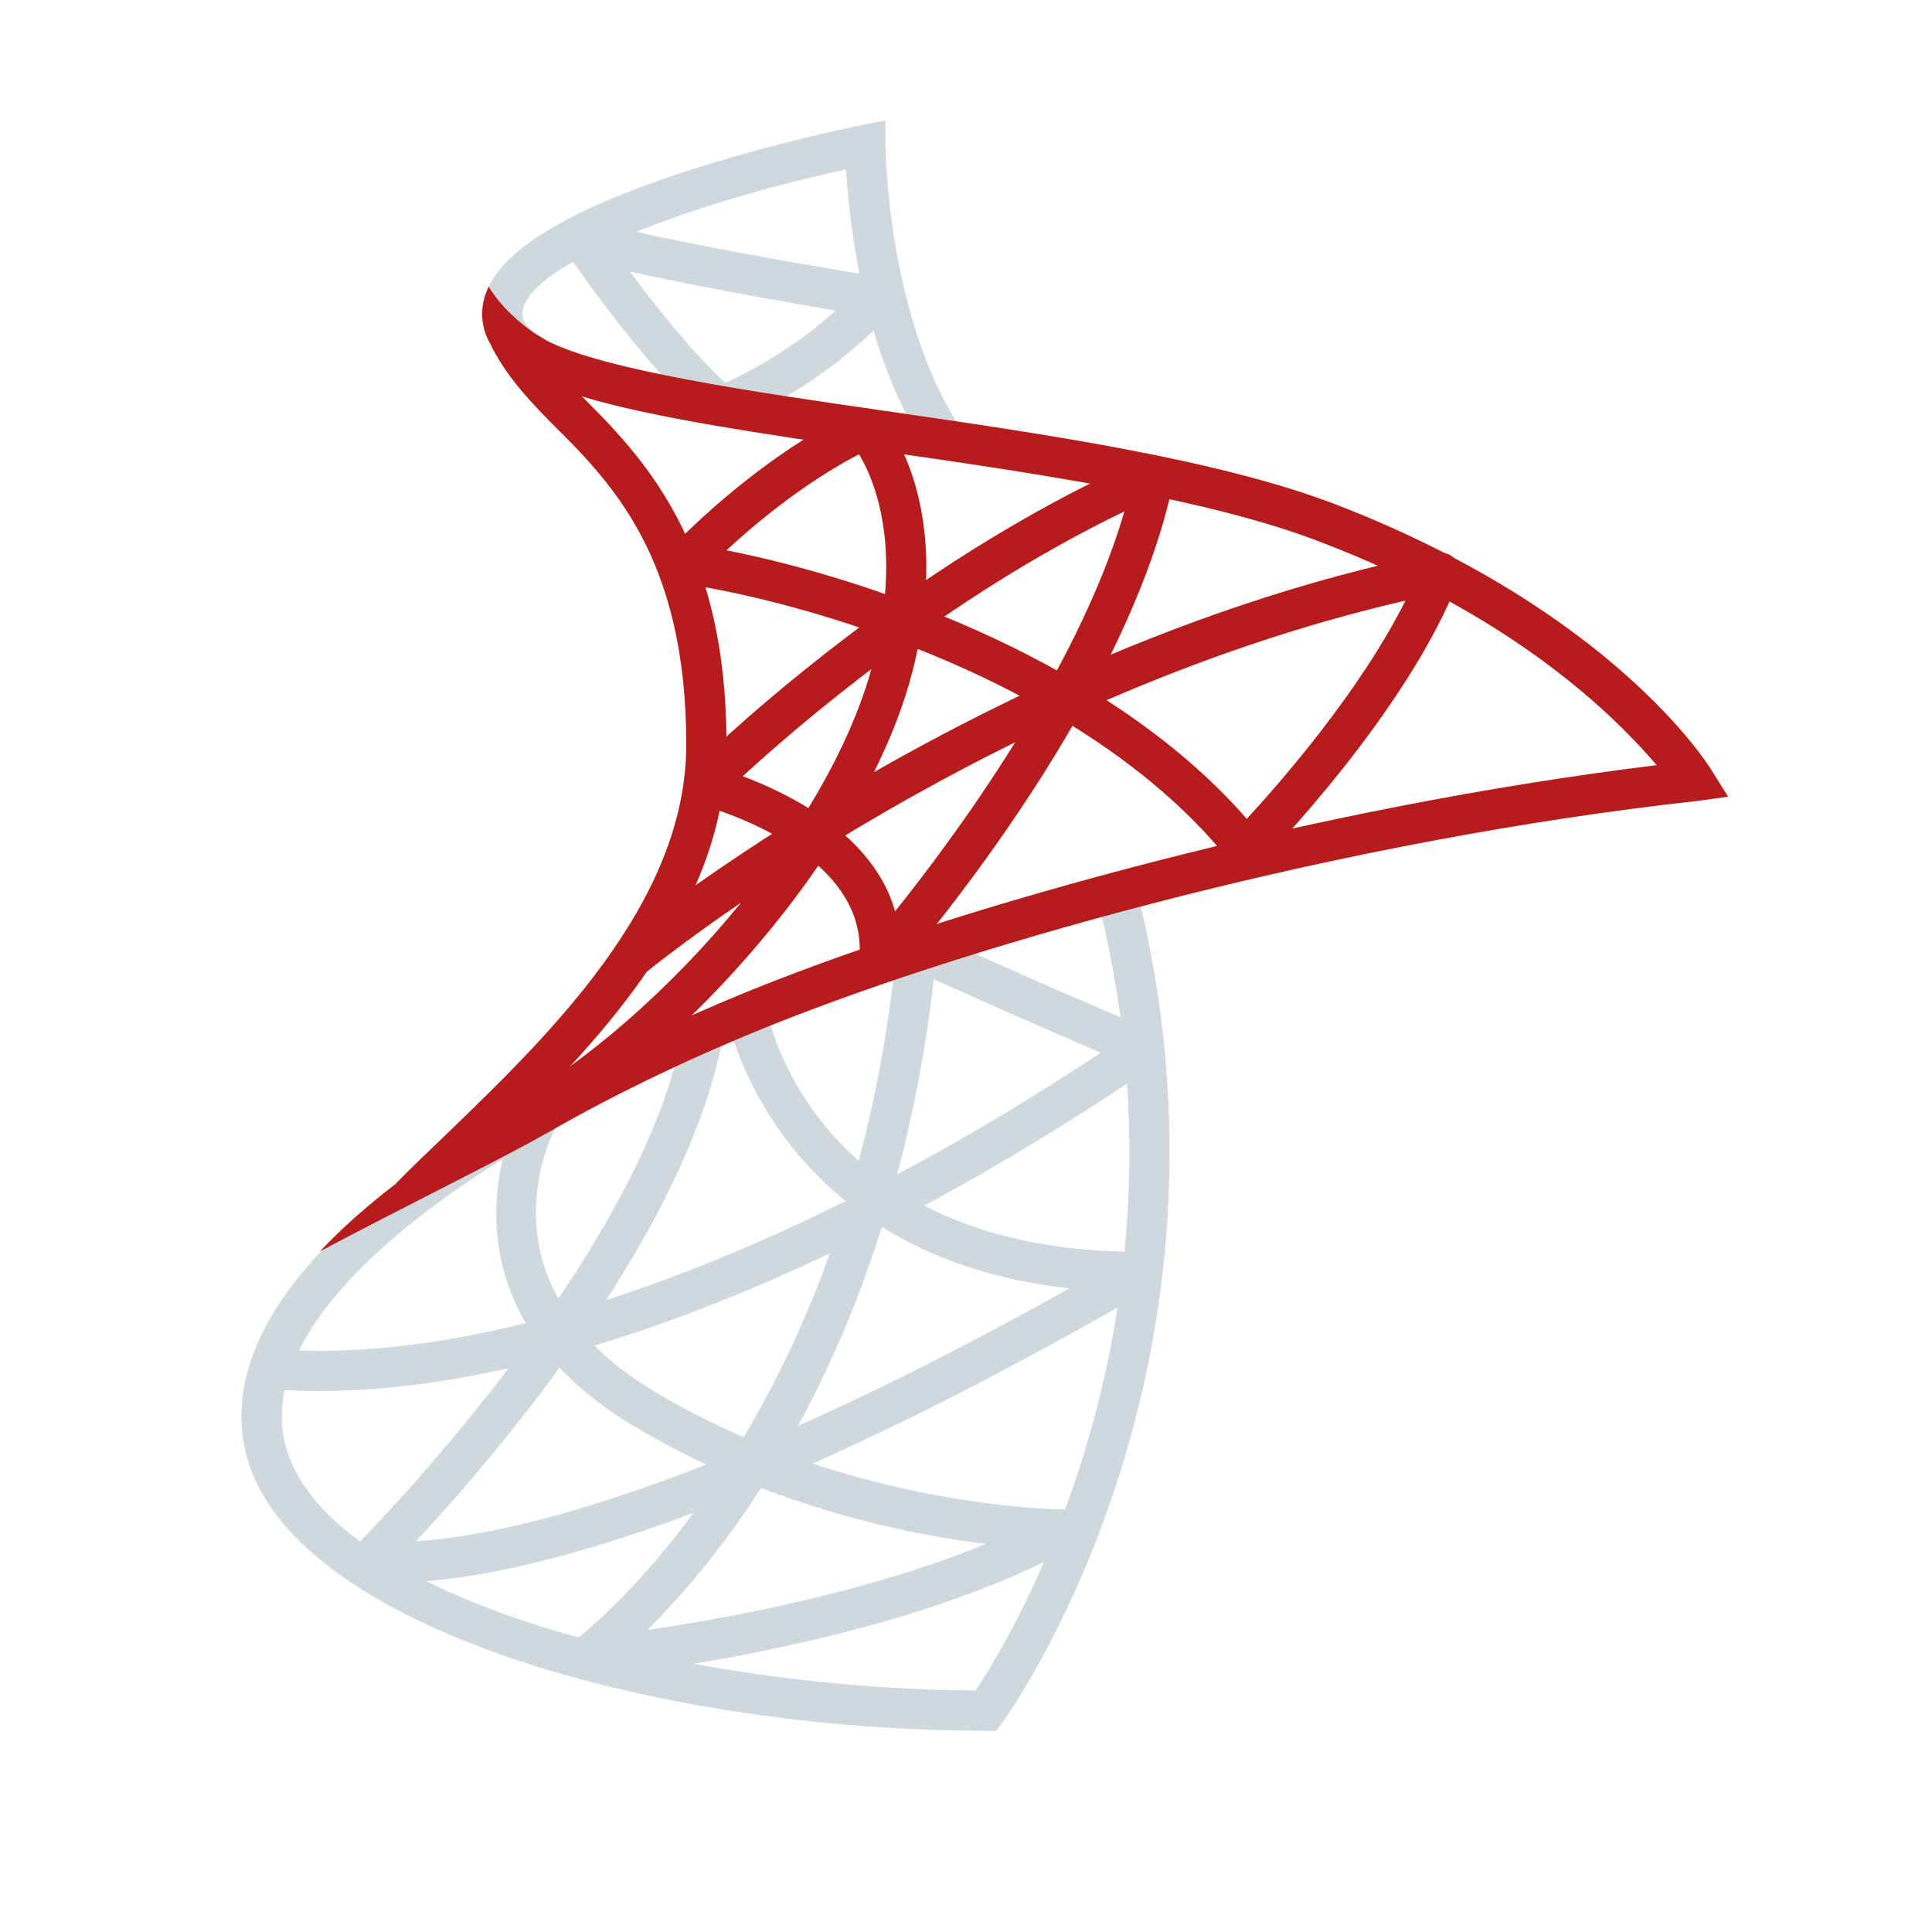
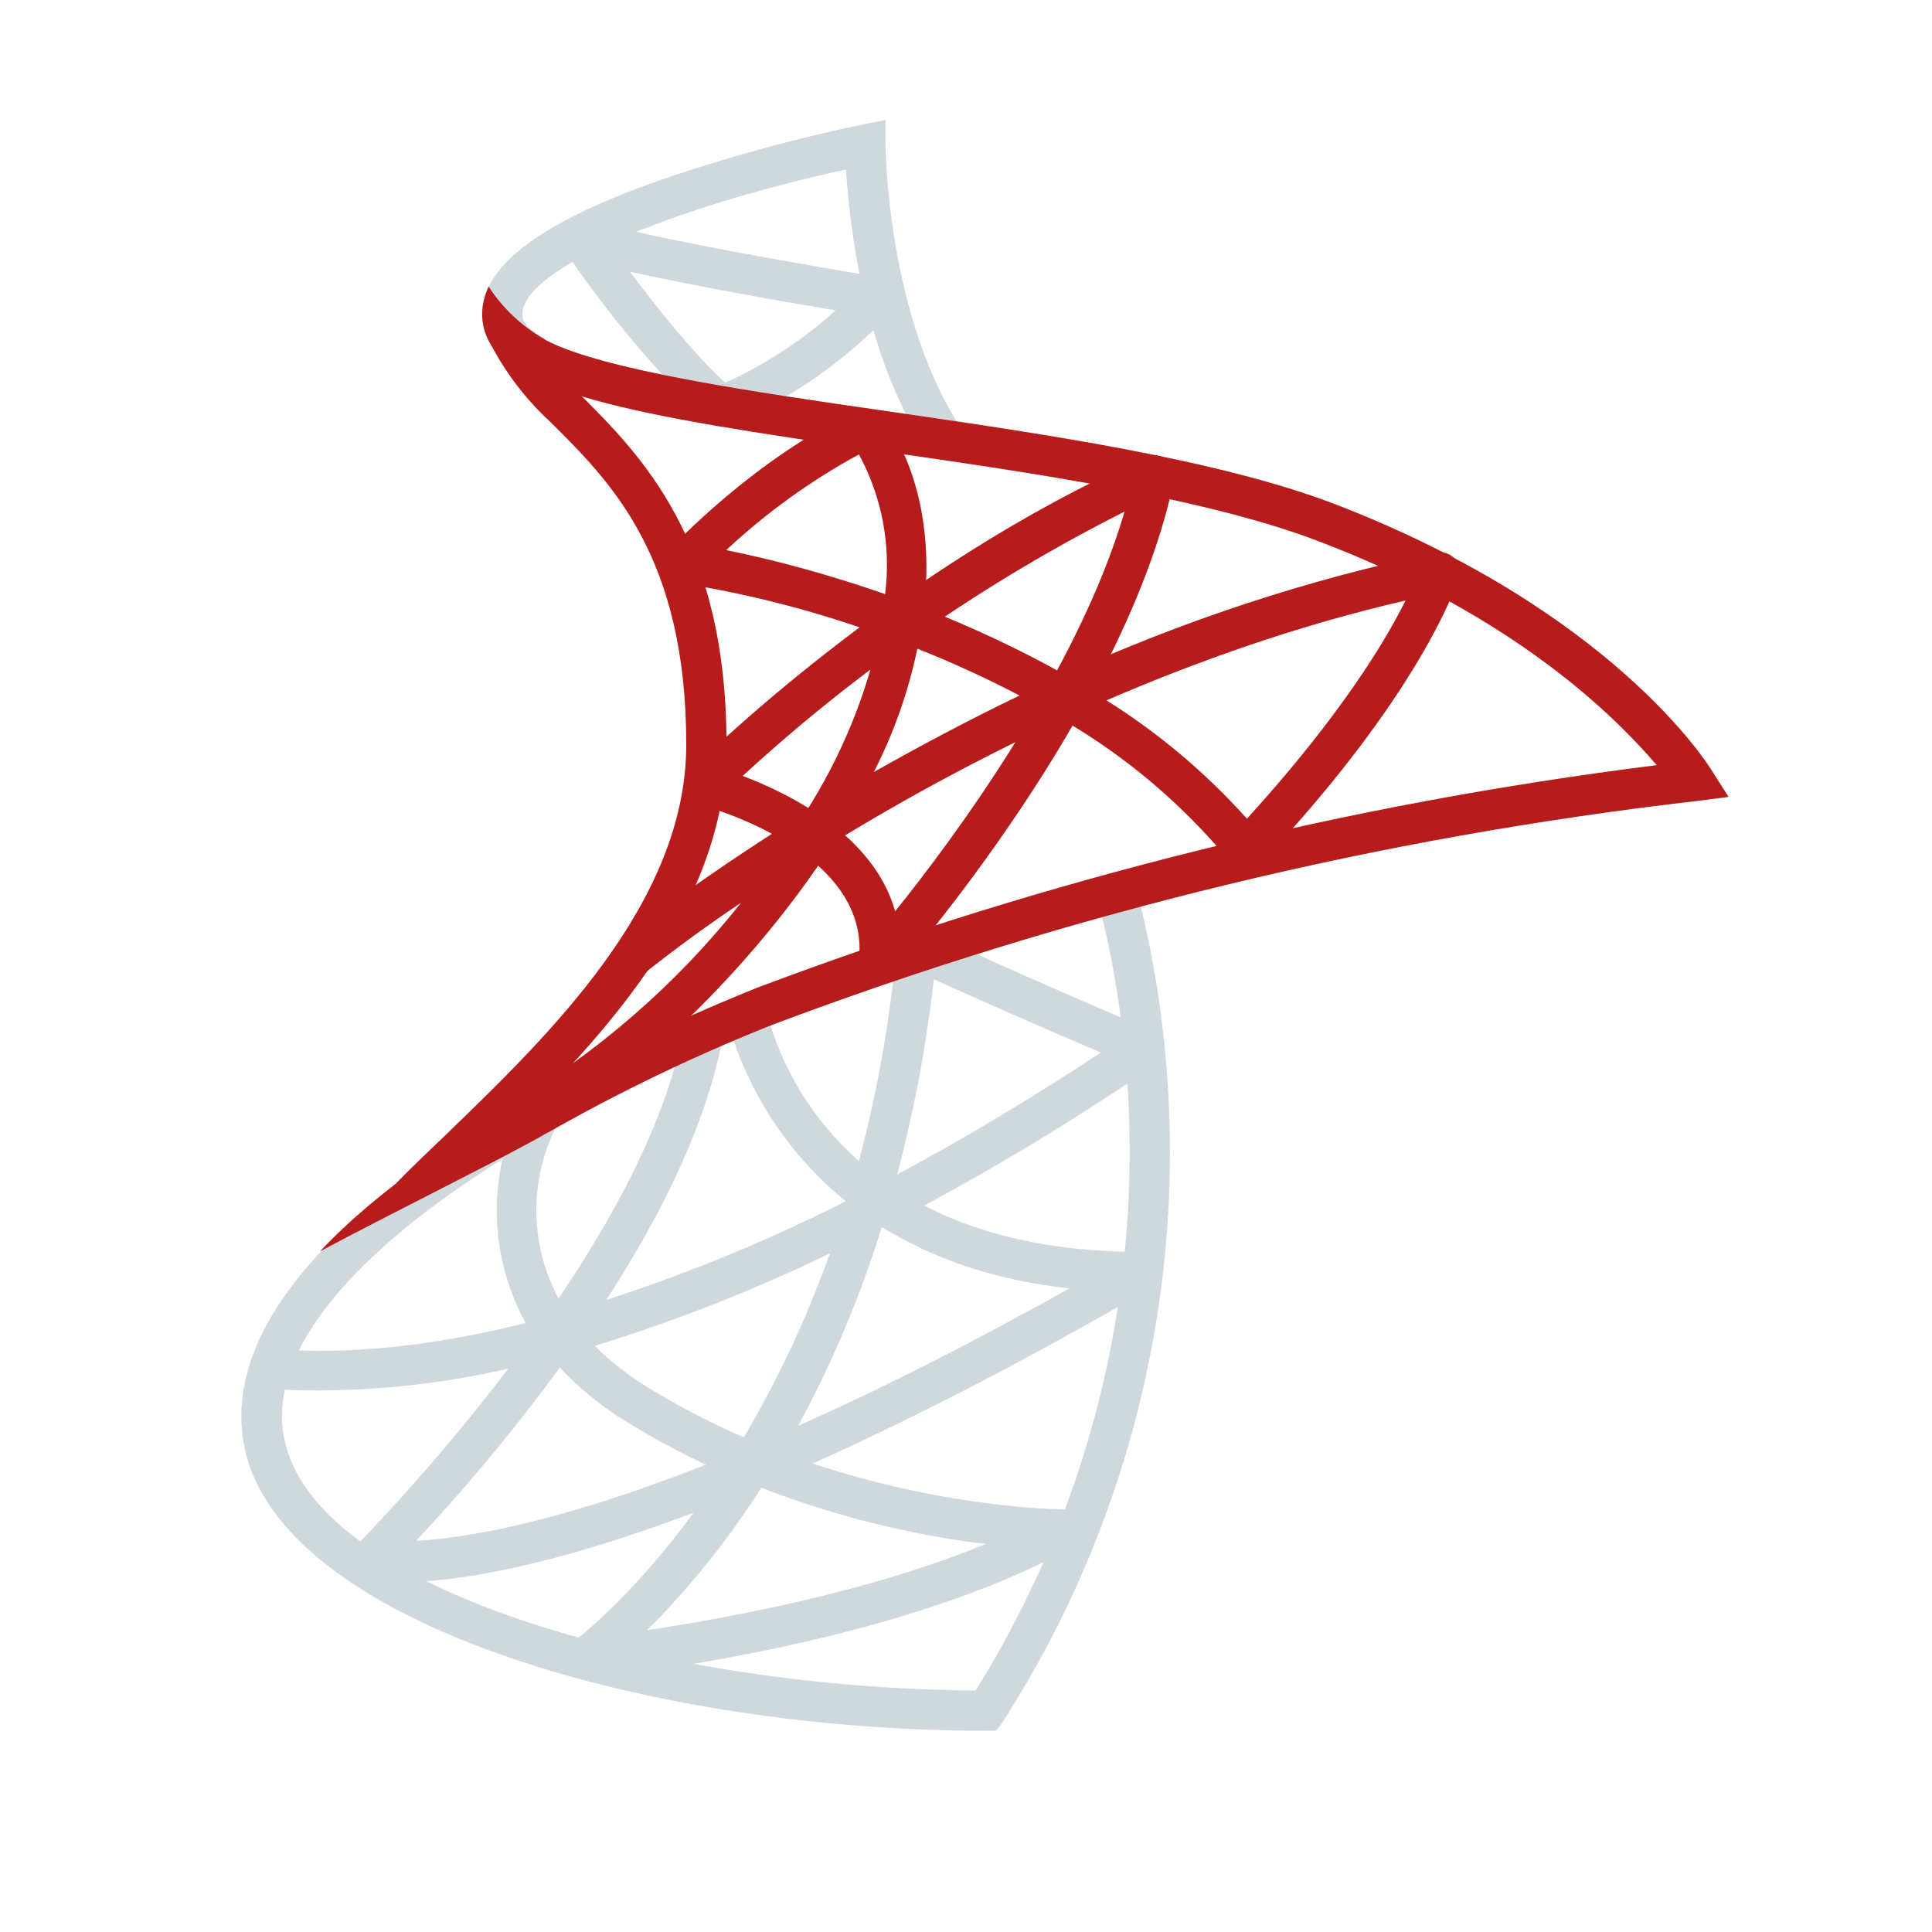
- <svg xmlns="http://www.w3.org/2000/svg" viewBox="0 0 48 48" width="48px" height="48px">
-   <path fill="#cfd8dc" d="M23.084,11.277c-1.633-2.449-1.986-5.722-2.063-7.067c-4.148,0.897-8.269,2.506-8.031,3.691 c0.03,0.149,0.218,0.328,0.53,0.502l-0.488,0.873c-0.596-0.334-0.931-0.719-1.022-1.179c-0.269-1.341,1.25-2.554,4.642-3.709 c2.316-0.789,4.652-1.26,4.751-1.279l0.597-0.12L22,3.6c0,0.042,0.026,4.288,1.916,7.123L23.084,11.277z" />
-   <path fill="#cfd8dc" d="M24.751,43H24.5c-8.192,0-17.309-2.573-18.386-6.879c-0.657-2.63,1.492-5.536,6.214-8.401 l0.52,0.854c-4.249,2.579-6.296,5.172-5.763,7.305c0.935,3.738,9.575,6.068,17.153,6.12c0.901-1.347,5.742-9.26,2.979-19.873 l0.967-0.252c3.149,12.092-3.218,20.837-3.282,20.924L24.751,43z" />
-   <path fill="#cfd8dc" d="M9.931,39.306c-0.539,0-0.806-0.059-0.85-0.07c-0.176-0.043-0.314-0.178-0.362-0.352 c-0.049-0.174,0.001-0.361,0.129-0.488c0.072-0.072,7.197-7.208,8.159-12.978l0.986,0.164c-0.827,4.964-5.715,10.623-7.656,12.707 c1.939-0.111,6.835-1.019,16.234-6.28c-7.335-0.804-8.495-6.676-8.507-6.739l0.983-0.181c0.047,0.246,1.226,6.011,9.244,6.011 c0.003,0,0.005,0,0.008,0l0,0c0.227,0,0.424,0.152,0.482,0.37c0.06,0.218-0.036,0.449-0.231,0.563 C17.315,38.542,11.867,39.305,9.931,39.306z" />
-   <path fill="#cfd8dc" d="M14.524,41.7c-0.207,0-0.395-0.128-0.468-0.325c-0.079-0.211-0.007-0.45,0.177-0.582 c0.034-0.025,1.813-1.338,3.706-4.228c-0.728-0.322-1.465-0.698-2.196-1.137c-0.888-0.533-1.559-1.105-2.06-1.691 c-2.57,0.678-4.942,0.946-7.025,0.769l0.084-0.996c1.876,0.159,4.009-0.063,6.321-0.64c-1.573-2.688-0.129-5.356-0.109-5.392 l0.874,0.487c-0.067,0.122-1.265,2.37,0.249,4.633c2.201-0.632,4.549-1.567,6.979-2.782c0.559-1.835,0.996-3.922,1.225-6.276 c0.016-0.161,0.108-0.304,0.248-0.385s0.311-0.088,0.458-0.021c0.032,0.015,3.264,1.491,5.604,2.454 c0.17,0.07,0.288,0.228,0.307,0.411c0.02,0.183-0.063,0.361-0.216,0.465c-2.289,1.56-4.563,2.913-6.778,4.042 c-0.702,2.225-1.571,4.077-2.459,5.591c3.702,1.383,6.915,1.404,6.956,1.404c0.228,0,0.427,0.154,0.484,0.375 c0.057,0.221-0.042,0.452-0.241,0.563c-4.54,2.522-11.767,3.232-12.072,3.261C14.556,41.699,14.54,41.7,14.524,41.7z M18.909,36.967c-1.04,1.614-2.062,2.773-2.826,3.53c1.998-0.294,5.501-0.938,8.408-2.139 C23.099,38.187,21.084,37.807,18.909,36.967z M14.767,33.431c0.393,0.392,0.883,0.775,1.49,1.14 c0.736,0.442,1.483,0.817,2.22,1.135c0.754-1.264,1.501-2.781,2.142-4.568C18.598,32.1,16.636,32.868,14.767,33.431z M23.202,24.329c-0.205,1.768-0.521,3.381-0.913,4.85c1.66-0.885,3.354-1.896,5.062-3.026 C25.802,25.497,24.099,24.734,23.202,24.329z" />
-   <path fill="#cfd8dc" d="M17.924,10.6c-0.117,0-0.233-0.042-0.325-0.12c-1.61-1.378-3.505-4.182-3.585-4.301 c-0.129-0.191-0.109-0.446,0.046-0.616c0.154-0.171,0.408-0.211,0.608-0.102c0.011,0.003,0.938,0.385,7.217,1.431 c0.181,0.03,0.33,0.156,0.39,0.328c0.061,0.172,0.022,0.364-0.1,0.5c-1.758,1.953-3.979,2.813-4.073,2.848 C18.044,10.589,17.983,10.6,17.924,10.6z M15.647,6.746c0.631,0.849,1.54,1.996,2.372,2.769c0.511-0.233,1.657-0.818,2.744-1.798 C18.18,7.276,16.604,6.962,15.647,6.746z" />
-   <path fill="#b71c1c" d="M21.843,24.4c-0.068,0-0.137-0.014-0.201-0.042c-0.199-0.088-0.319-0.294-0.296-0.51 c0.292-2.749-3.926-3.852-3.969-3.862c-0.174-0.044-0.312-0.179-0.359-0.352s0.002-0.359,0.129-0.486 c0.207-0.207,5.139-5.098,11.327-7.784c0.173-0.075,0.369-0.047,0.515,0.07c0.145,0.118,0.212,0.307,0.174,0.489 c-1.186,5.744-6.71,12.044-6.944,12.309C22.12,24.341,21.982,24.4,21.843,24.4z M18.455,19.285 c1.184,0.445,3.258,1.475,3.783,3.356c1.449-1.808,4.542-5.973,5.697-9.934C23.548,14.817,19.854,17.999,18.455,19.285z" />
-   <path fill="#b71c1c" d="M13.079,28.36l-0.475-0.88c1.883-1.015,4.04-2.883,5.807-5.054c-1.504,1.03-2.365,1.735-2.392,1.758 l-0.639-0.77c0.039-0.032,1.764-1.447,4.631-3.22c0.787-1.266,1.392-2.568,1.703-3.816c0.053-0.212,0.099-0.417,0.136-0.615 c-1.925-0.687-3.701-1.094-4.921-1.269c-0.185-0.026-0.339-0.153-0.401-0.328c-0.062-0.175-0.021-0.371,0.104-0.507 c0.085-0.092,2.116-2.268,4.654-3.463c0.197-0.093,0.433-0.047,0.581,0.114c0.067,0.073,1.44,1.615,1.091,4.805 c1.155,0.45,2.345,0.997,3.491,1.648c2.759-1.24,5.892-2.356,9.229-3.03c0.172-0.034,0.363,0.028,0.481,0.168 c0.117,0.14,0.149,0.333,0.083,0.503c-1.3,3.332-4.786,6.891-4.934,7.041c-0.101,0.102-0.239,0.153-0.383,0.148 c-0.143-0.008-0.275-0.076-0.365-0.188c-1.12-1.408-2.584-2.574-4.163-3.523c-2.175,1.004-4.101,2.078-5.684,3.049 C18.693,24.084,15.644,26.979,13.079,28.36z M27.492,17.396c1.29,0.832,2.491,1.81,3.484,2.948 c0.828-0.898,2.815-3.168,3.942-5.422C32.268,15.532,29.76,16.415,27.492,17.396z M22.799,16.122 c-0.033,0.163-0.071,0.33-0.113,0.5c-0.21,0.839-0.544,1.701-0.972,2.561c1.096-0.626,2.309-1.272,3.618-1.898 C24.494,16.841,23.639,16.455,22.799,16.122z M18.048,13.672c1.111,0.218,2.48,0.574,3.941,1.086 c0.152-1.843-0.346-2.972-0.647-3.472C19.966,12.004,18.761,13.014,18.048,13.672z" />
-   <path fill="#b71c1c" d="M18.05,18.5c0,4.38-3.65,7.86-6.28,10.4c-0.44,0.43-1.93,0.5-1.93,0.5 c0.37-0.38,0.79-0.78,1.24-1.21c2.5-2.42,5.97-5.73,5.97-9.69c0-4.69-1.89-6.54-3.38-8.02c-0.66-0.67-1.22-1.31-1.56-2.09 l0.31-0.13c0.34,0.15,0.73,0.32,1.03,0.45c0.24,0.35,0.56,0.69,0.93,1.06C15.91,11.3,18.05,13.4,18.05,18.5z" />
-   <path fill="#b71c1c" d="M42.935,19.794c0,0-0.605,0.086-0.775,0.106c-8.76,0.97-17.8,3.49-22.97,5.56 c-1.87,0.75-3.81,1.66-5.58,2.68c-0.01,0.01-0.02,0.01-0.04,0.02C12.53,28.76,10,30,7.95,31.09c3-3.19,8.62-5.65,10.86-6.55 c5.07-2.03,13.78-4.48,22.35-5.53c-1.01-1.18-3.48-3.68-8.34-5.54c-2.84-1.1-7.16-1.72-10.97-2.27c-6.06-0.87-9.51-1.45-9.84-3.1 c-0.07-0.33-0.02-0.66,0.13-0.98c0.33,0.54,0.8,0.92,1.11,1.14c0.15,0.1,0.26,0.16,0.3,0.18l0.01,0.01 c1.42,0.75,5.25,1.3,8.44,1.76c3.86,0.56,8.23,1.19,11.18,2.32c6.87,2.65,9.24,6.44,9.34,6.6 C42.61,19.28,42.935,19.794,42.935,19.794z" />
+ <svg xmlns="http://www.w3.org/2000/svg" width="48" height="48">
+   <g fill="#cfd8dc">
+     <path d="M23.08 11.28c-1.63-2.45-1.98-5.73-2.06-7.07-4.15.9-8.27 2.5-8.03 3.7.03.14.22.32.53.5l-.49.87c-.6-.34-.93-.72-1.02-1.18-.27-1.34 1.25-2.56 4.64-3.71A42.15 42.15 0 0 1 21.4 3.1l.6-.12v.61c0 .04.03 4.29 1.92 7.12l-.84.56zM24.75 43h-.25c-8.2 0-17.3-2.57-18.39-6.88-.65-2.63 1.5-5.53 6.22-8.4l.52.85c-4.25 2.58-6.3 5.18-5.76 7.3.93 3.75 9.57 6.08 17.15 6.13a25.3 25.3 0 0 0 2.98-19.87l.96-.26A26.19 26.19 0 0 1 24.9 42.8l-.15.2z" />
+     <path d="M9.93 39.3c-.54 0-.8-.05-.85-.06a.5.5 0 0 1-.23-.84c.07-.08 7.2-7.21 8.16-12.98l.98.16c-.82 4.97-5.71 10.63-7.65 12.7 1.94-.1 6.83-1.01 16.23-6.27-7.33-.8-8.5-6.68-8.5-6.74l.98-.18c.04.24 1.22 6.01 9.24 6.01a.5.5 0 0 1 .25.93c-11.23 6.51-16.67 7.28-18.6 7.28z" />
+     <path d="M14.52 41.7a.5.5 0 0 1-.29-.9c.04-.03 1.82-1.34 3.7-4.23a19.9 19.9 0 0 1-2.19-1.14 8.27 8.27 0 0 1-2.06-1.7 21.1 21.1 0 0 1-7.02.78l.08-1c1.88.16 4.01-.06 6.32-.64a5.8 5.8 0 0 1-.1-5.4l.87.5a4.62 4.62 0 0 0 .25 4.63 41.2 41.2 0 0 0 6.98-2.78c.56-1.84 1-3.93 1.22-6.28a.5.5 0 0 1 .7-.4c.04 0 3.27 1.48 5.61 2.45a.5.5 0 0 1 .1.87 62.5 62.5 0 0 1-6.79 4.05 27.19 27.19 0 0 1-2.45 5.59c3.7 1.38 6.91 1.4 6.95 1.4a.5.5 0 0 1 .24.94c-4.54 2.52-11.76 3.23-12.07 3.26h-.05zm4.39-4.73a20.94 20.94 0 0 1-2.83 3.53c2-.3 5.5-.94 8.41-2.14-1.4-.17-3.4-.55-5.58-1.4zm-4.14-3.54c.39.4.88.78 1.49 1.14.73.44 1.48.82 2.22 1.14.75-1.27 1.5-2.78 2.14-4.57a41.68 41.68 0 0 1-5.85 2.3zm8.43-9.1c-.2 1.77-.52 3.38-.91 4.85 1.66-.89 3.35-1.9 5.06-3.03a207.1 207.1 0 0 1-4.15-1.82zM17.92 10.6a.5.5 0 0 1-.32-.12 26.46 26.46 0 0 1-3.6-4.3.5.5 0 0 1 .66-.72s.94.39 7.21 1.43a.5.5 0 0 1 .3.83 11.63 11.63 0 0 1-4.08 2.85.53.53 0 0 1-.18.03zm-2.27-3.85c.63.84 1.54 2 2.37 2.76.51-.23 1.66-.81 2.74-1.8-2.58-.43-4.16-.75-5.11-.96z" />
+   </g>
+   <g fill="#b71c1c">
+     <path d="M21.84 24.4a.5.5 0 0 1-.5-.55c.3-2.75-3.92-3.85-3.96-3.86a.5.5 0 0 1-.23-.84c.2-.2 5.14-5.1 11.32-7.79a.5.5 0 0 1 .7.56c-1.2 5.75-6.72 12.05-6.95 12.31a.52.52 0 0 1-.38.17zm-3.38-5.12c1.18.45 3.25 1.48 3.78 3.36 1.45-1.8 4.54-5.97 5.7-9.93a41.88 41.88 0 0 0-9.49 6.57z" />
+     <path d="m13.08 28.36-.48-.88a20.93 20.93 0 0 0 5.81-5.05 36.99 36.99 0 0 0-2.4 1.75l-.63-.77c.04-.03 1.76-1.44 4.63-3.22a13.68 13.68 0 0 0 1.84-4.43 26.6 26.6 0 0 0-4.92-1.27.5.5 0 0 1-.3-.83c.09-.1 2.12-2.27 4.66-3.46a.5.5 0 0 1 .58.11c.06.07 1.44 1.62 1.09 4.8 1.15.46 2.34 1 3.49 1.65a43.9 43.9 0 0 1 9.23-3.03.5.5 0 0 1 .48.17.5.5 0 0 1 .08.5c-1.3 3.34-4.78 6.9-4.93 7.05a.5.5 0 0 1-.75-.04 15.45 15.45 0 0 0-4.16-3.53 54.9 54.9 0 0 0-5.69 3.05c-2.02 3.15-5.07 6.05-7.63 7.43zM27.49 17.4a16.4 16.4 0 0 1 3.49 2.94c.82-.9 2.81-3.16 3.94-5.42-2.65.61-5.16 1.5-7.43 2.48zm-4.7-1.28a12.1 12.1 0 0 1-1.08 3.06c1.1-.62 2.31-1.27 3.62-1.9-.84-.44-1.7-.83-2.53-1.16zm-4.74-2.45c1.1.22 2.48.58 3.94 1.09a5.75 5.75 0 0 0-.65-3.47 16.09 16.09 0 0 0-3.3 2.38z" />
+     <path d="M18.05 18.5c0 4.38-3.65 7.86-6.28 10.4-.44.43-1.93.5-1.93.5.37-.38.79-.78 1.24-1.21 2.5-2.42 5.97-5.73 5.97-9.69 0-4.69-1.89-6.54-3.38-8.02a7.09 7.09 0 0 1-1.56-2.09l.31-.13 1.03.45c.24.35.56.69.93 1.06 1.53 1.53 3.67 3.63 3.67 8.73z" />
+     <path d="m42.94 19.8-.78.1a96.63 96.63 0 0 0-22.97 5.56 44.6 44.6 0 0 0-5.58 2.68l-.04.02c-1.04.6-3.57 1.84-5.62 2.93 3-3.19 8.62-5.65 10.86-6.55a97.9 97.9 0 0 1 22.35-5.53c-1.01-1.18-3.48-3.68-8.34-5.54-2.84-1.1-7.16-1.72-10.97-2.27-6.06-.87-9.51-1.45-9.84-3.1-.07-.33-.02-.66.13-.98a4.03 4.03 0 0 0 1.41 1.32l.01.01c1.42.75 5.25 1.3 8.44 1.76 3.86.56 8.23 1.19 11.18 2.32 6.87 2.65 9.24 6.44 9.34 6.6l.42.66z" />
+   </g>
</svg>
